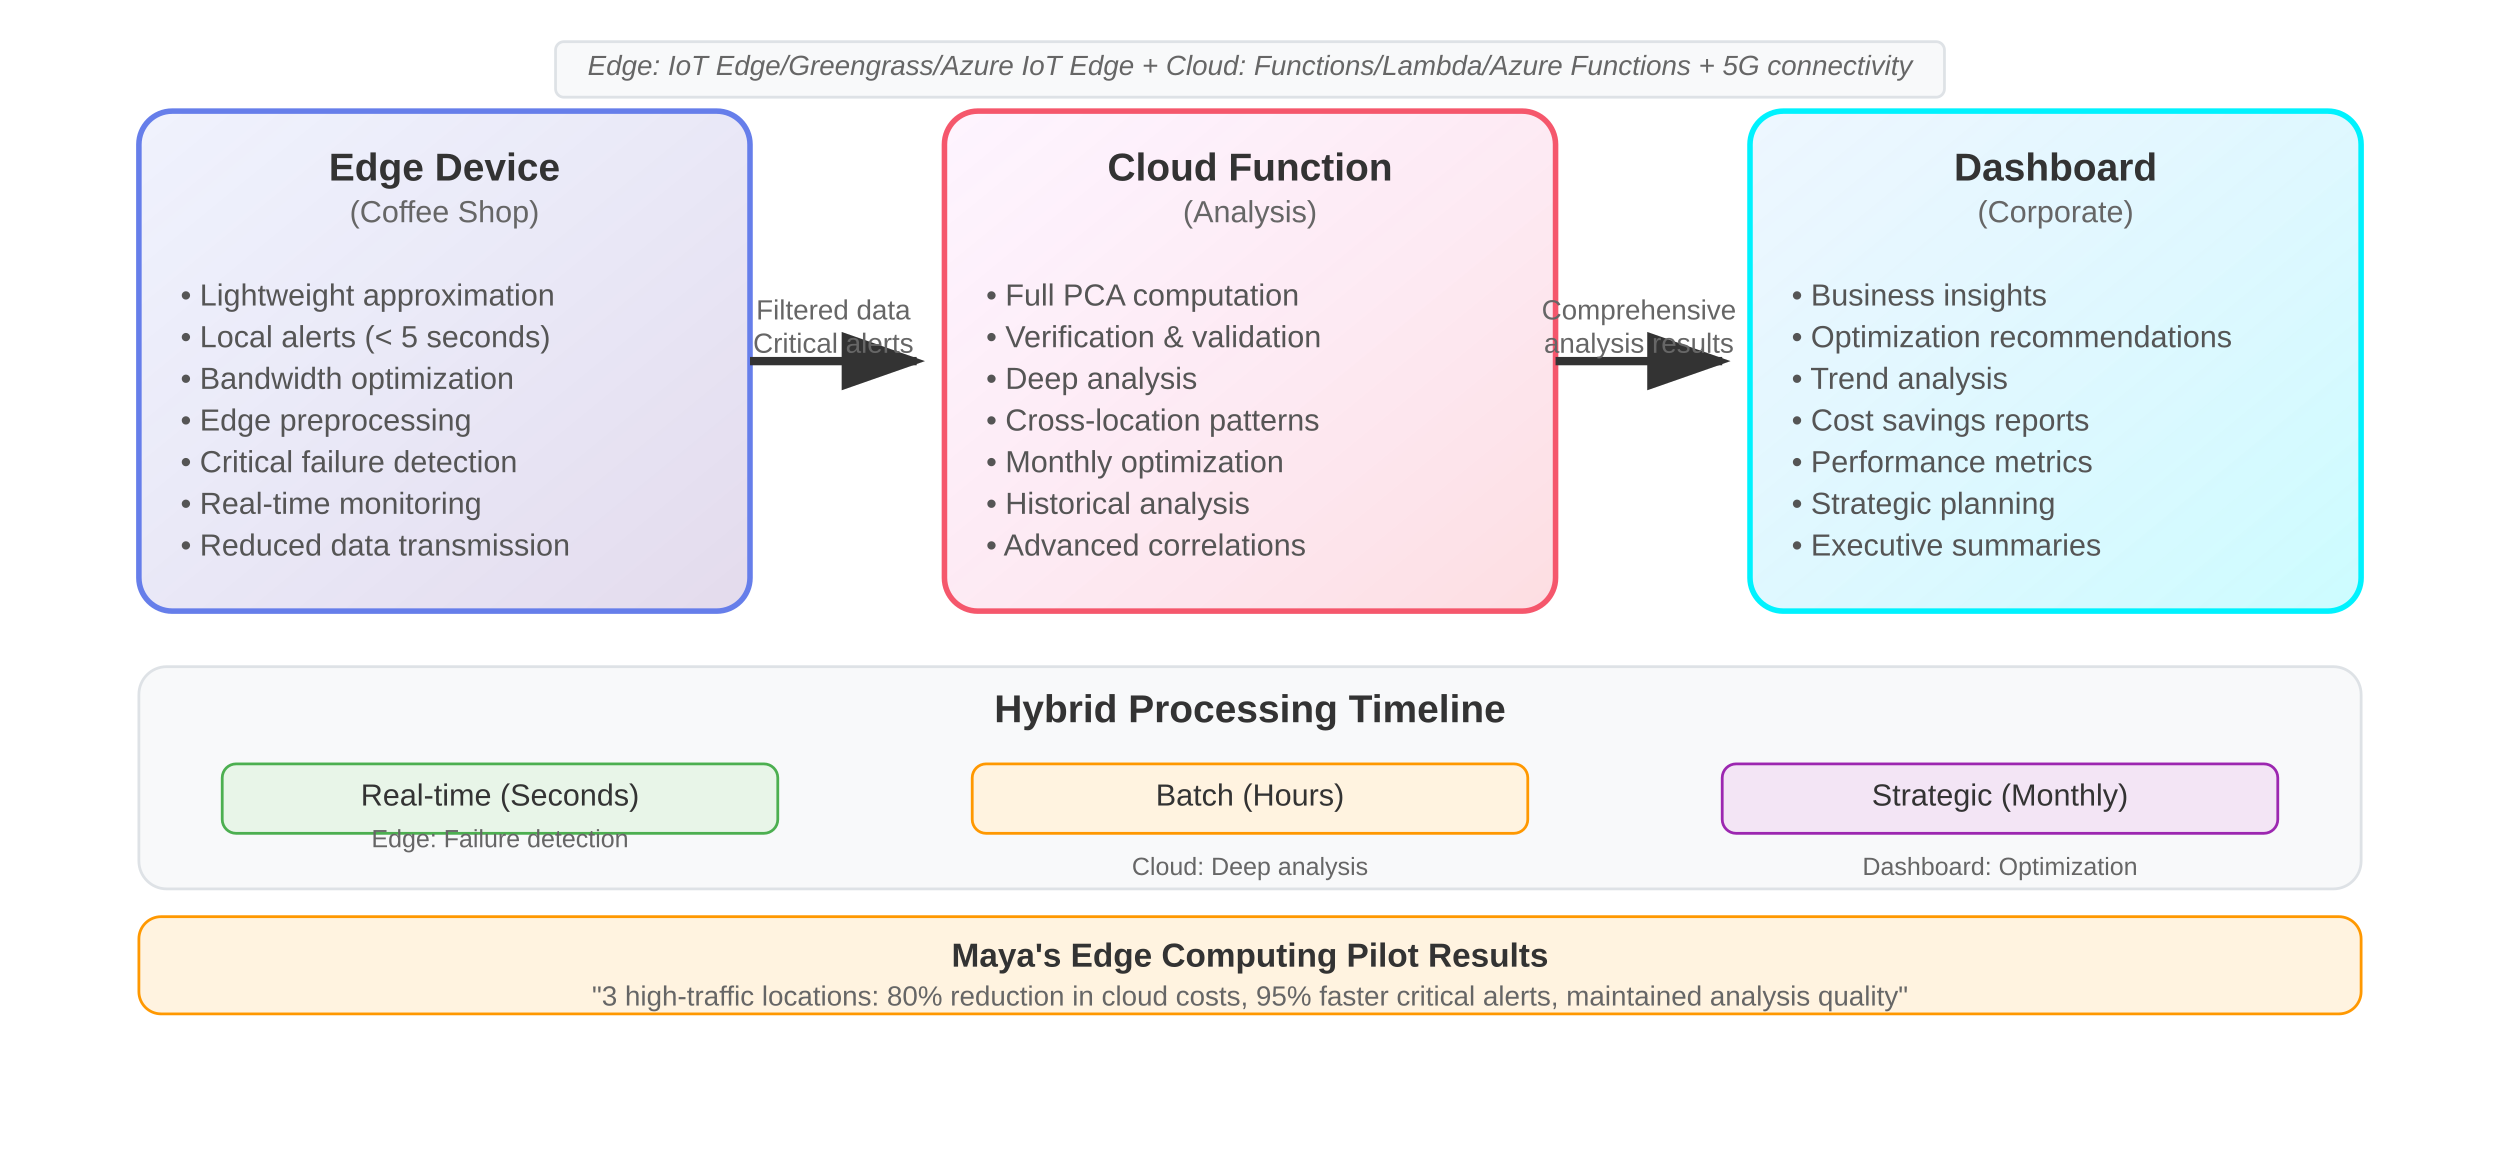
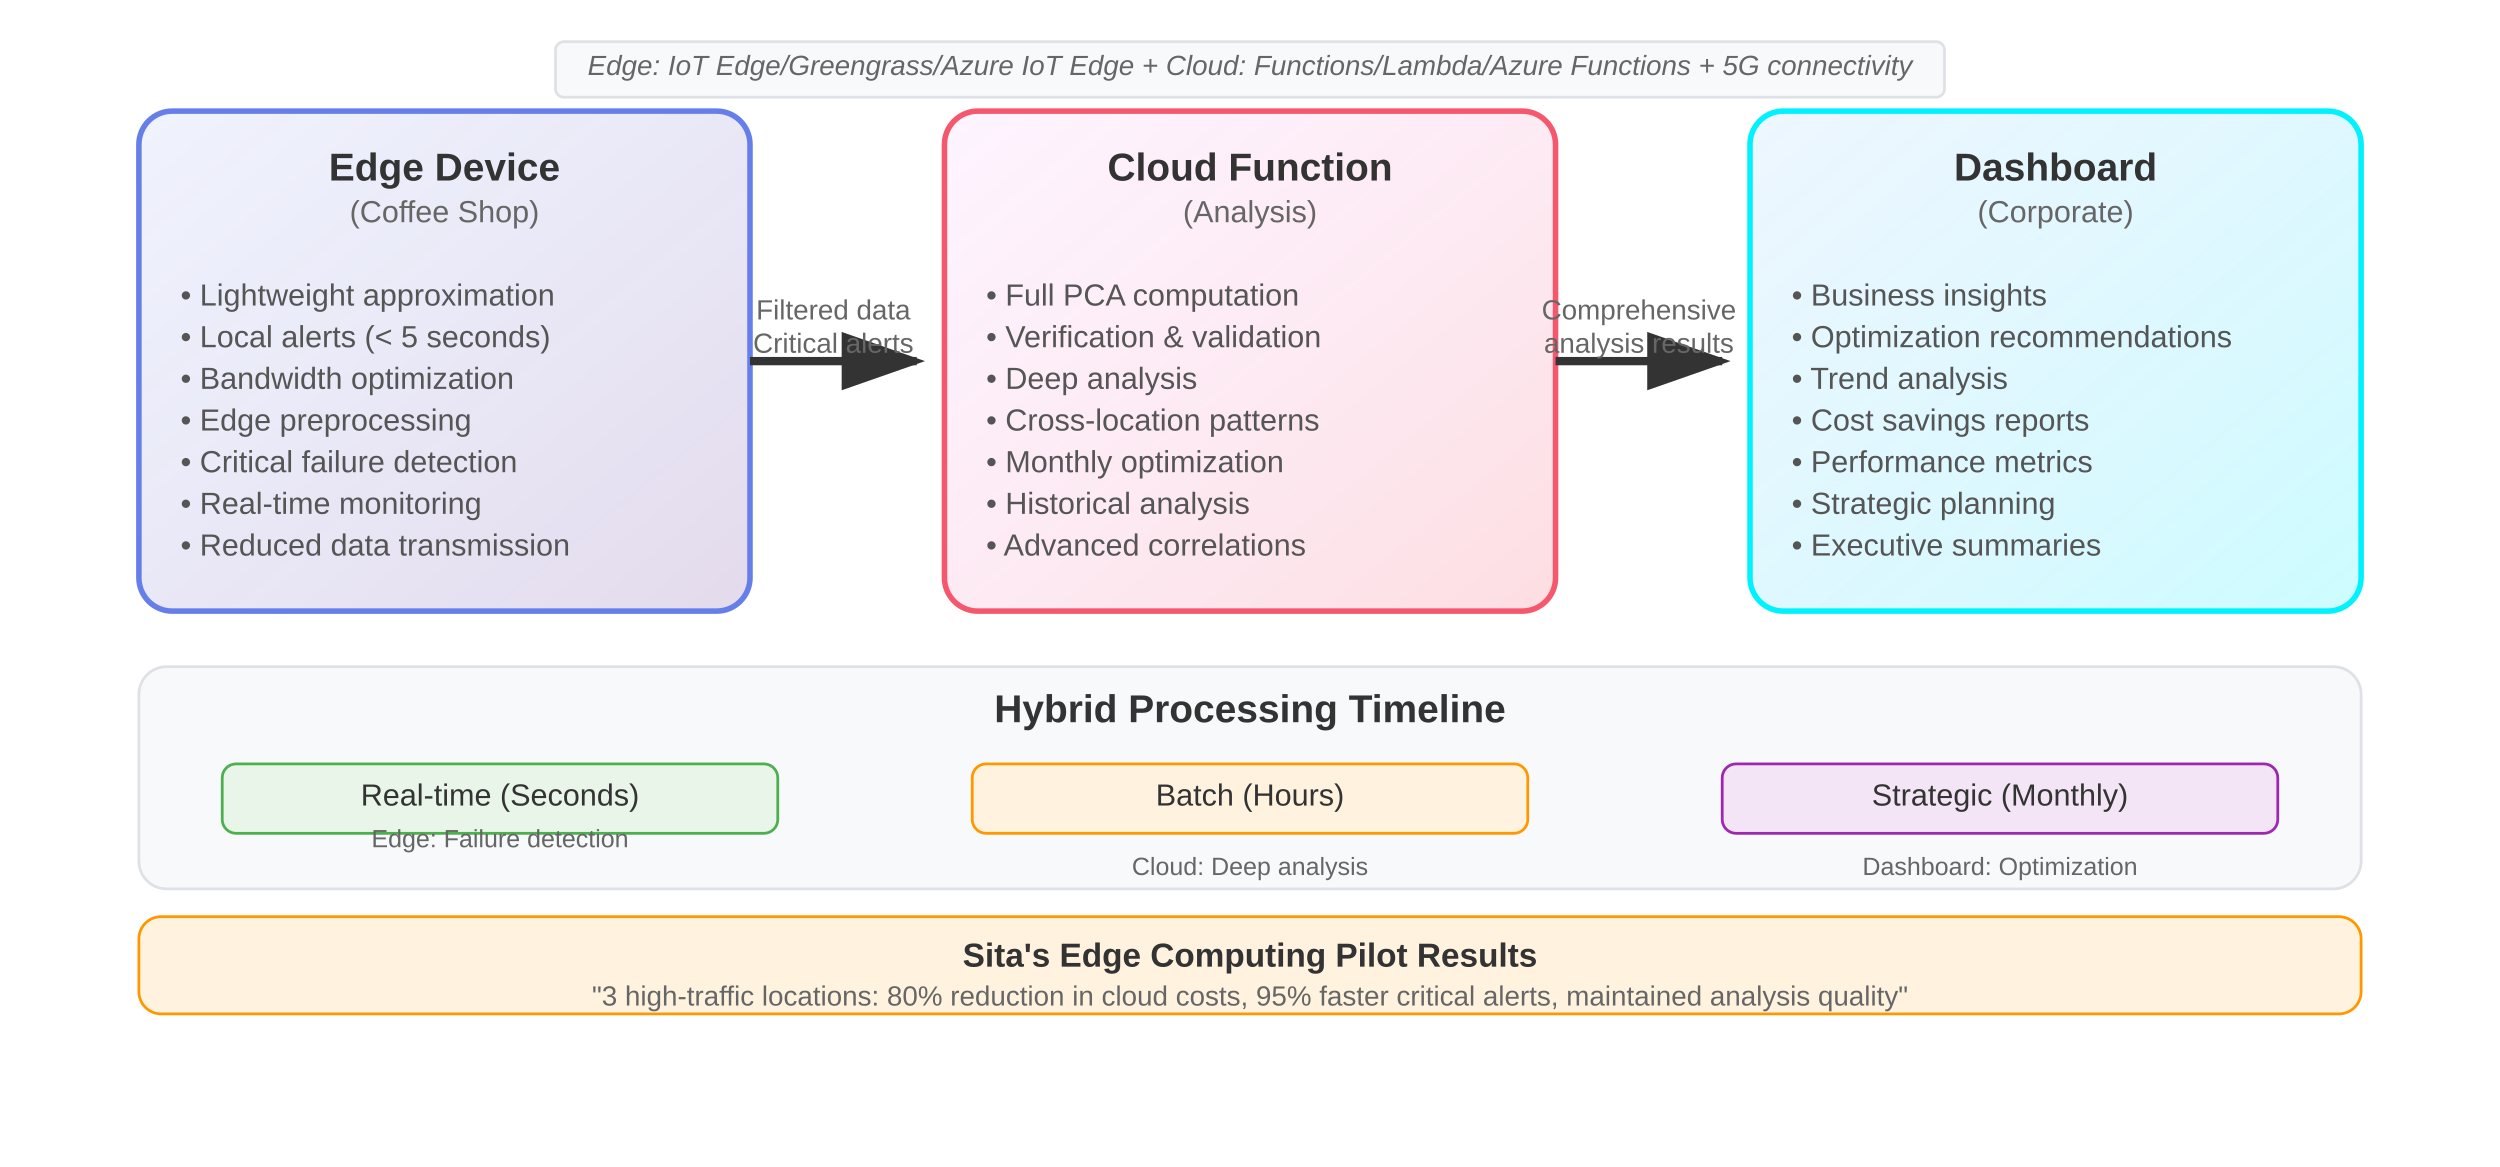
<svg xmlns="http://www.w3.org/2000/svg" width="900" height="420" viewBox="0 0 900 420">
  <defs>
    <linearGradient id="edgeGrad" x1="0%" y1="0%" x2="100%" y2="100%">
      <stop offset="0%" style="stop-color:#667eea;stop-opacity:0.1" />
      <stop offset="100%" style="stop-color:#764ba2;stop-opacity:0.2" />
    </linearGradient>
    <linearGradient id="cloudGrad" x1="0%" y1="0%" x2="100%" y2="100%">
      <stop offset="0%" style="stop-color:#f093fb;stop-opacity:0.1" />
      <stop offset="100%" style="stop-color:#f5576c;stop-opacity:0.2" />
    </linearGradient>
    <linearGradient id="dashboardGrad" x1="0%" y1="0%" x2="100%" y2="100%">
      <stop offset="0%" style="stop-color:#4facfe;stop-opacity:0.1" />
      <stop offset="100%" style="stop-color:#00f2fe;stop-opacity:0.2" />
    </linearGradient>
  </defs>
  <g>
    <rect x="50" y="40" width="220" height="180" fill="url(#edgeGrad)" stroke="#667eea" stroke-width="2" rx="12" />
    <text x="160" y="65" text-anchor="middle" font-family="Arial, sans-serif" font-size="14" font-weight="bold" fill="#333">Edge Device</text>
    <text x="160" y="80" text-anchor="middle" font-family="Arial, sans-serif" font-size="11" fill="#666">(Coffee Shop)</text>
    <g font-family="Arial, sans-serif" font-size="11" fill="#555">
      <text x="65" y="110">• Lightweight approximation</text>
      <text x="65" y="125">• Local alerts (&lt; 5 seconds)</text>
      <text x="65" y="140">• Bandwidth optimization</text>
      <text x="65" y="155">• Edge preprocessing</text>
      <text x="65" y="170">• Critical failure detection</text>
      <text x="65" y="185">• Real-time monitoring</text>
      <text x="65" y="200">• Reduced data transmission</text>
    </g>
  </g>
  <g>
    <rect x="340" y="40" width="220" height="180" fill="url(#cloudGrad)" stroke="#f5576c" stroke-width="2" rx="12" />
    <text x="450" y="65" text-anchor="middle" font-family="Arial, sans-serif" font-size="14" font-weight="bold" fill="#333">Cloud Function</text>
    <text x="450" y="80" text-anchor="middle" font-family="Arial, sans-serif" font-size="11" fill="#666">(Analysis)</text>
    <g font-family="Arial, sans-serif" font-size="11" fill="#555">
      <text x="355" y="110">• Full PCA computation</text>
      <text x="355" y="125">• Verification &amp; validation</text>
      <text x="355" y="140">• Deep analysis</text>
      <text x="355" y="155">• Cross-location patterns</text>
      <text x="355" y="170">• Monthly optimization</text>
      <text x="355" y="185">• Historical analysis</text>
      <text x="355" y="200">• Advanced correlations</text>
    </g>
  </g>
  <g>
    <rect x="630" y="40" width="220" height="180" fill="url(#dashboardGrad)" stroke="#00f2fe" stroke-width="2" rx="12" />
    <text x="740" y="65" text-anchor="middle" font-family="Arial, sans-serif" font-size="14" font-weight="bold" fill="#333">Dashboard</text>
    <text x="740" y="80" text-anchor="middle" font-family="Arial, sans-serif" font-size="11" fill="#666">(Corporate)</text>
    <g font-family="Arial, sans-serif" font-size="11" fill="#555">
      <text x="645" y="110">• Business insights</text>
      <text x="645" y="125">• Optimization recommendations</text>
      <text x="645" y="140">• Trend analysis</text>
      <text x="645" y="155">• Cost savings reports</text>
      <text x="645" y="170">• Performance metrics</text>
      <text x="645" y="185">• Strategic planning</text>
      <text x="645" y="200">• Executive summaries</text>
    </g>
  </g>
  <g>
    <path d="M 270 130 L 330 130" stroke="#333" stroke-width="3" marker-end="url(#arrowhead)" />
    <path d="M 560 130 L 620 130" stroke="#333" stroke-width="3" marker-end="url(#arrowhead)" />
  </g>
  <g font-family="Arial, sans-serif" font-size="10" fill="#666">
    <text x="300" y="115" text-anchor="middle">Filtered data</text>
    <text x="300" y="127" text-anchor="middle">Critical alerts</text>
    <text x="590" y="115" text-anchor="middle">Comprehensive</text>
    <text x="590" y="127" text-anchor="middle">analysis results</text>
  </g>
  <g>
    <rect x="50" y="240" width="800" height="80" fill="#f8f9fa" stroke="#dee2e6" stroke-width="1" rx="10" />
    <text x="450" y="260" text-anchor="middle" font-family="Arial, sans-serif" font-size="14" font-weight="bold" fill="#333">
      Hybrid Processing Timeline
    </text>
    <rect x="80" y="275" width="200" height="25" fill="#e8f5e8" stroke="#4caf50" stroke-width="1" rx="5" />
    <text x="180" y="290" text-anchor="middle" font-family="Arial, sans-serif" font-size="11" fill="#333">Real-time (Seconds)</text>
    <text x="180" y="305" text-anchor="middle" font-family="Arial, sans-serif" font-size="9" fill="#666">Edge: Failure detection</text>
    <rect x="350" y="275" width="200" height="25" fill="#fff3e0" stroke="#ff9800" stroke-width="1" rx="5" />
    <text x="450" y="290" text-anchor="middle" font-family="Arial, sans-serif" font-size="11" fill="#333">Batch (Hours)</text>
    <text x="450" y="315" text-anchor="middle" font-family="Arial, sans-serif" font-size="9" fill="#666">Cloud: Deep analysis</text>
    <rect x="620" y="275" width="200" height="25" fill="#f3e5f5" stroke="#9c27b0" stroke-width="1" rx="5" />
    <text x="720" y="290" text-anchor="middle" font-family="Arial, sans-serif" font-size="11" fill="#333">Strategic (Monthly)</text>
    <text x="720" y="315" text-anchor="middle" font-family="Arial, sans-serif" font-size="9" fill="#666">Dashboard: Optimization</text>
  </g>
  <g>
    <rect x="50" y="330" width="800" height="35" fill="#fff3e0" stroke="#ff9800" stroke-width="1" rx="8" />
    <text x="450" y="348" text-anchor="middle" font-family="Arial, sans-serif" font-size="12" font-weight="bold" fill="#333">
-       Maya's Edge Computing Pilot Results
+       Sita's Edge Computing Pilot Results
    </text>
    <text x="450" y="362" text-anchor="middle" font-family="Arial, sans-serif" font-size="10" fill="#666">
      "3 high-traffic locations: 80% reduction in cloud costs, 95% faster critical alerts, maintained analysis quality"
    </text>
  </g>
  <rect x="200" y="15" width="500" height="20" fill="#f8f9fa" stroke="#dee2e6" stroke-width="1" rx="3" />
  <text x="450" y="27" text-anchor="middle" font-family="Arial, sans-serif" font-size="10" font-style="italic" fill="#666">
    Edge: IoT Edge/Greengrass/Azure IoT Edge + Cloud: Functions/Lambda/Azure Functions + 5G connectivity
  </text>
  <defs>
    <marker id="arrowhead" markerWidth="10" markerHeight="7" refX="9" refY="3.5" orient="auto">
      <polygon points="0 0, 10 3.5, 0 7" fill="#333" />
    </marker>
  </defs>
</svg>
